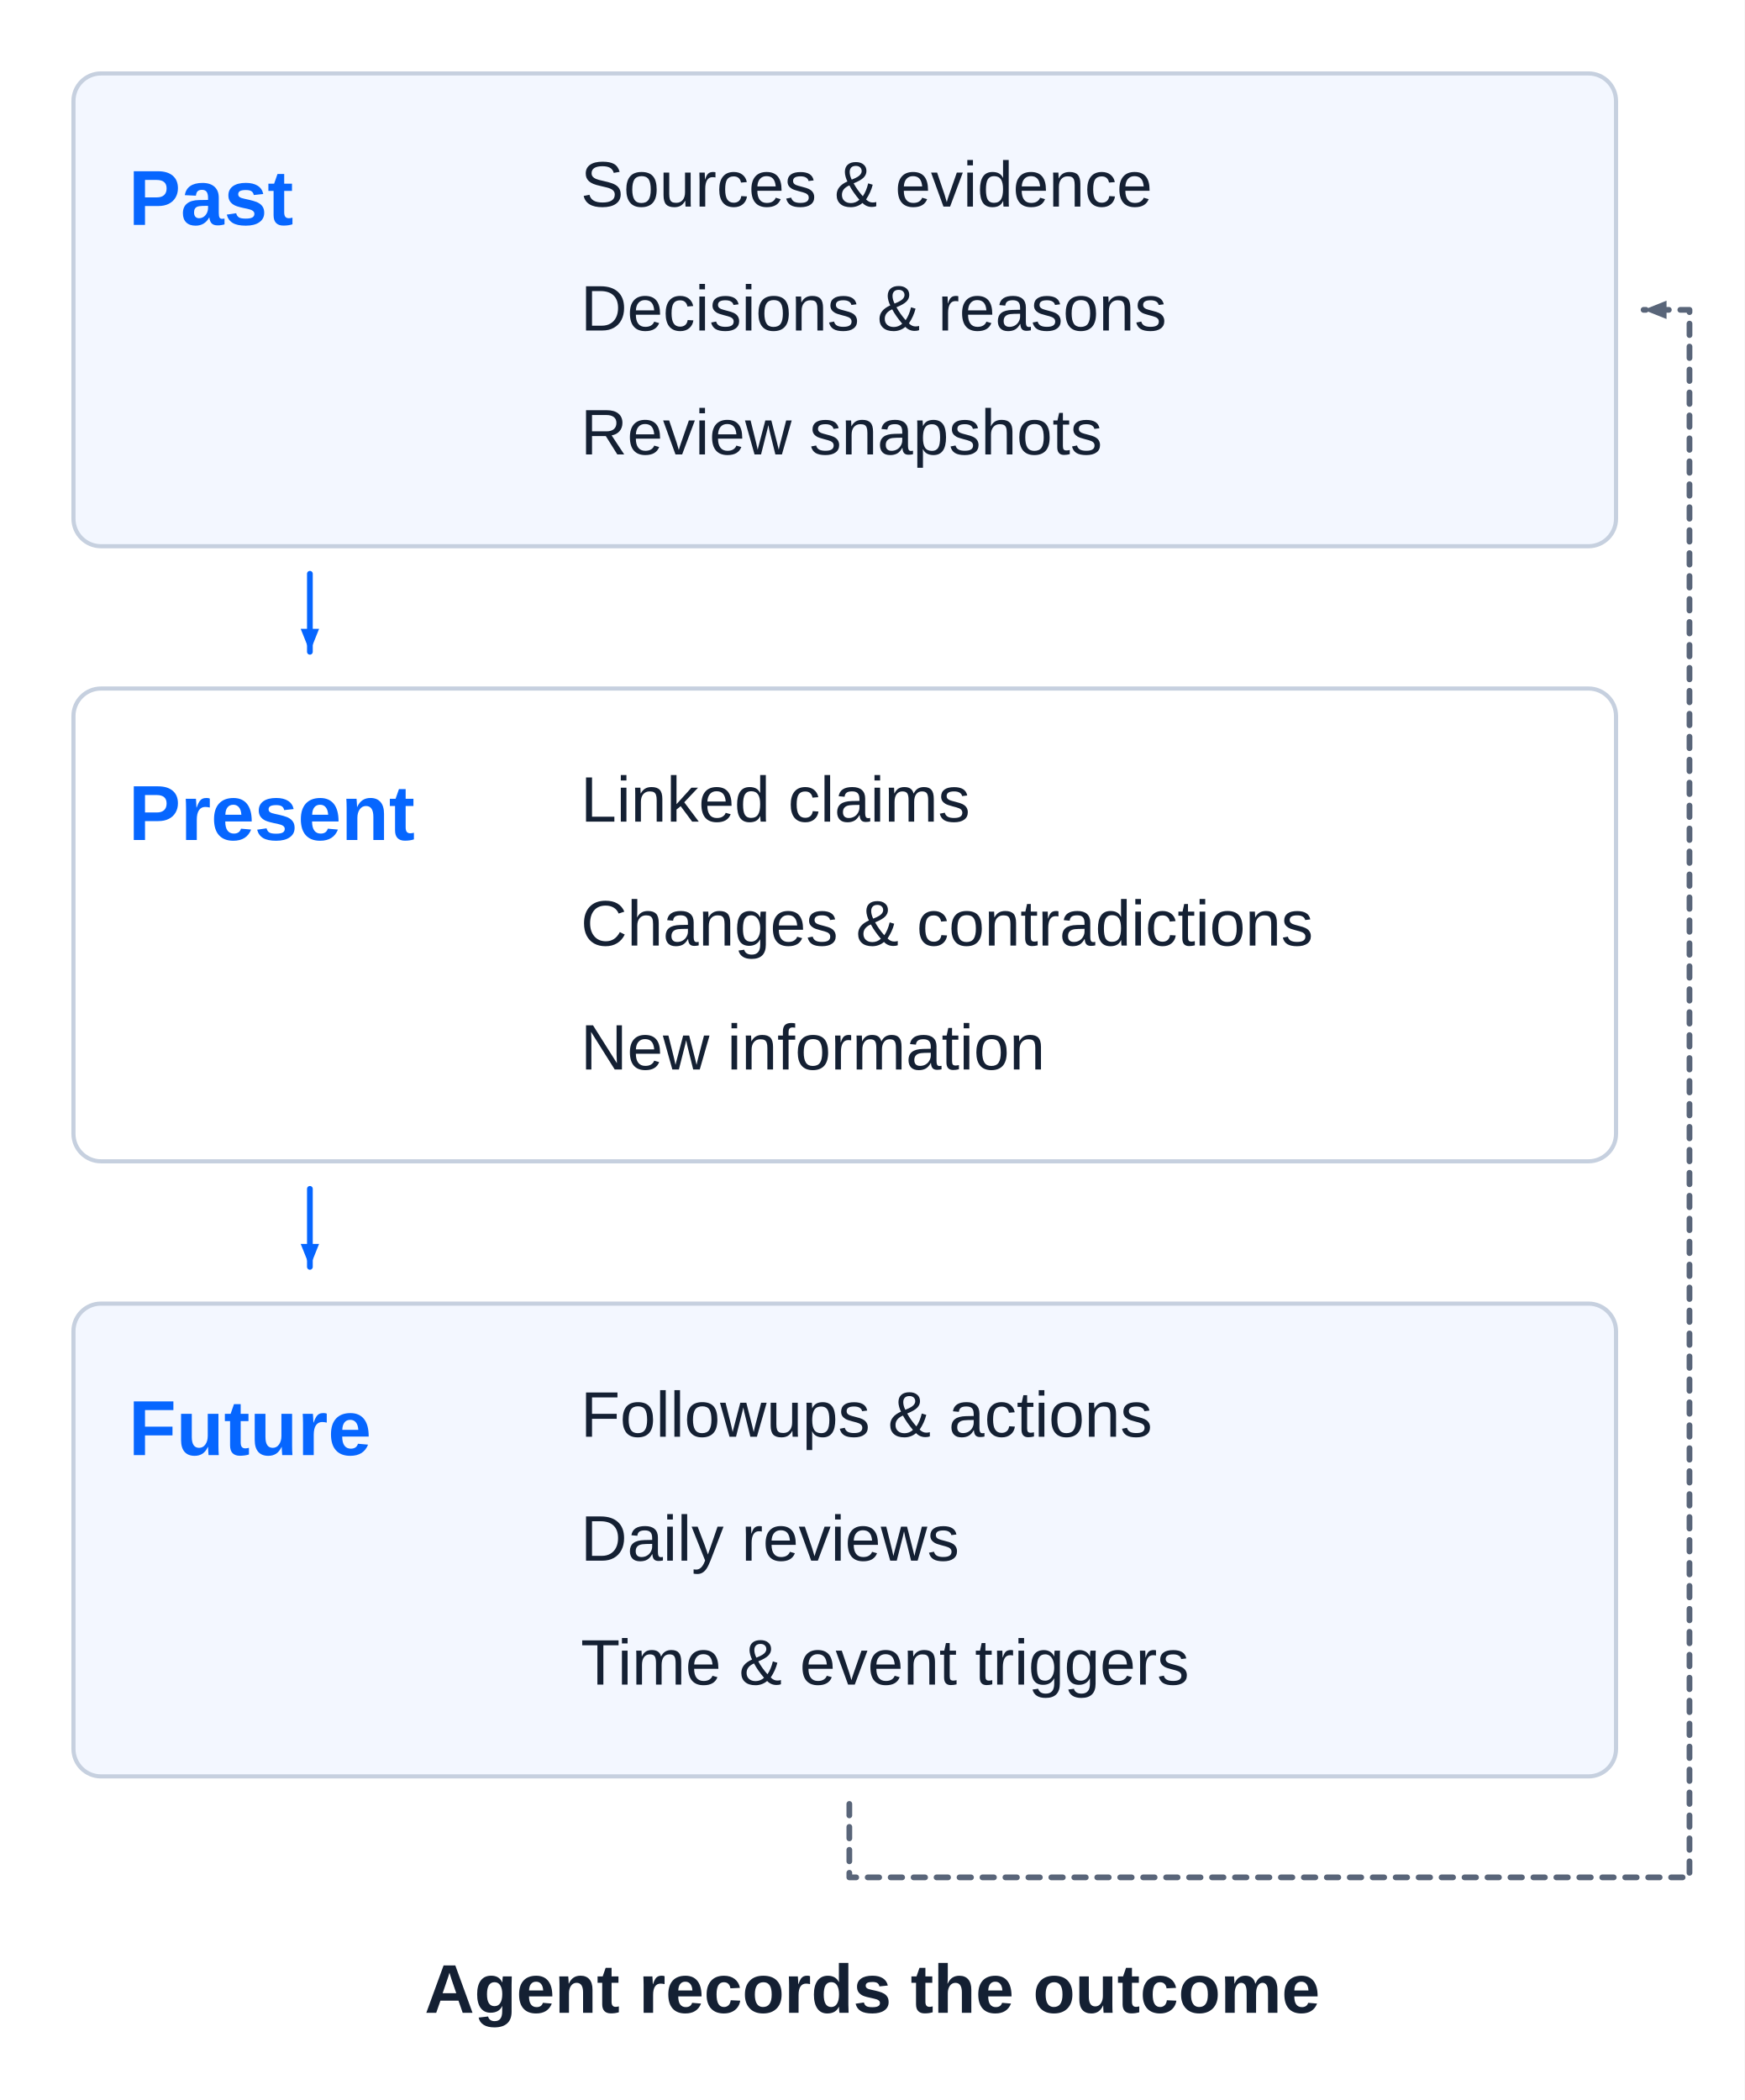
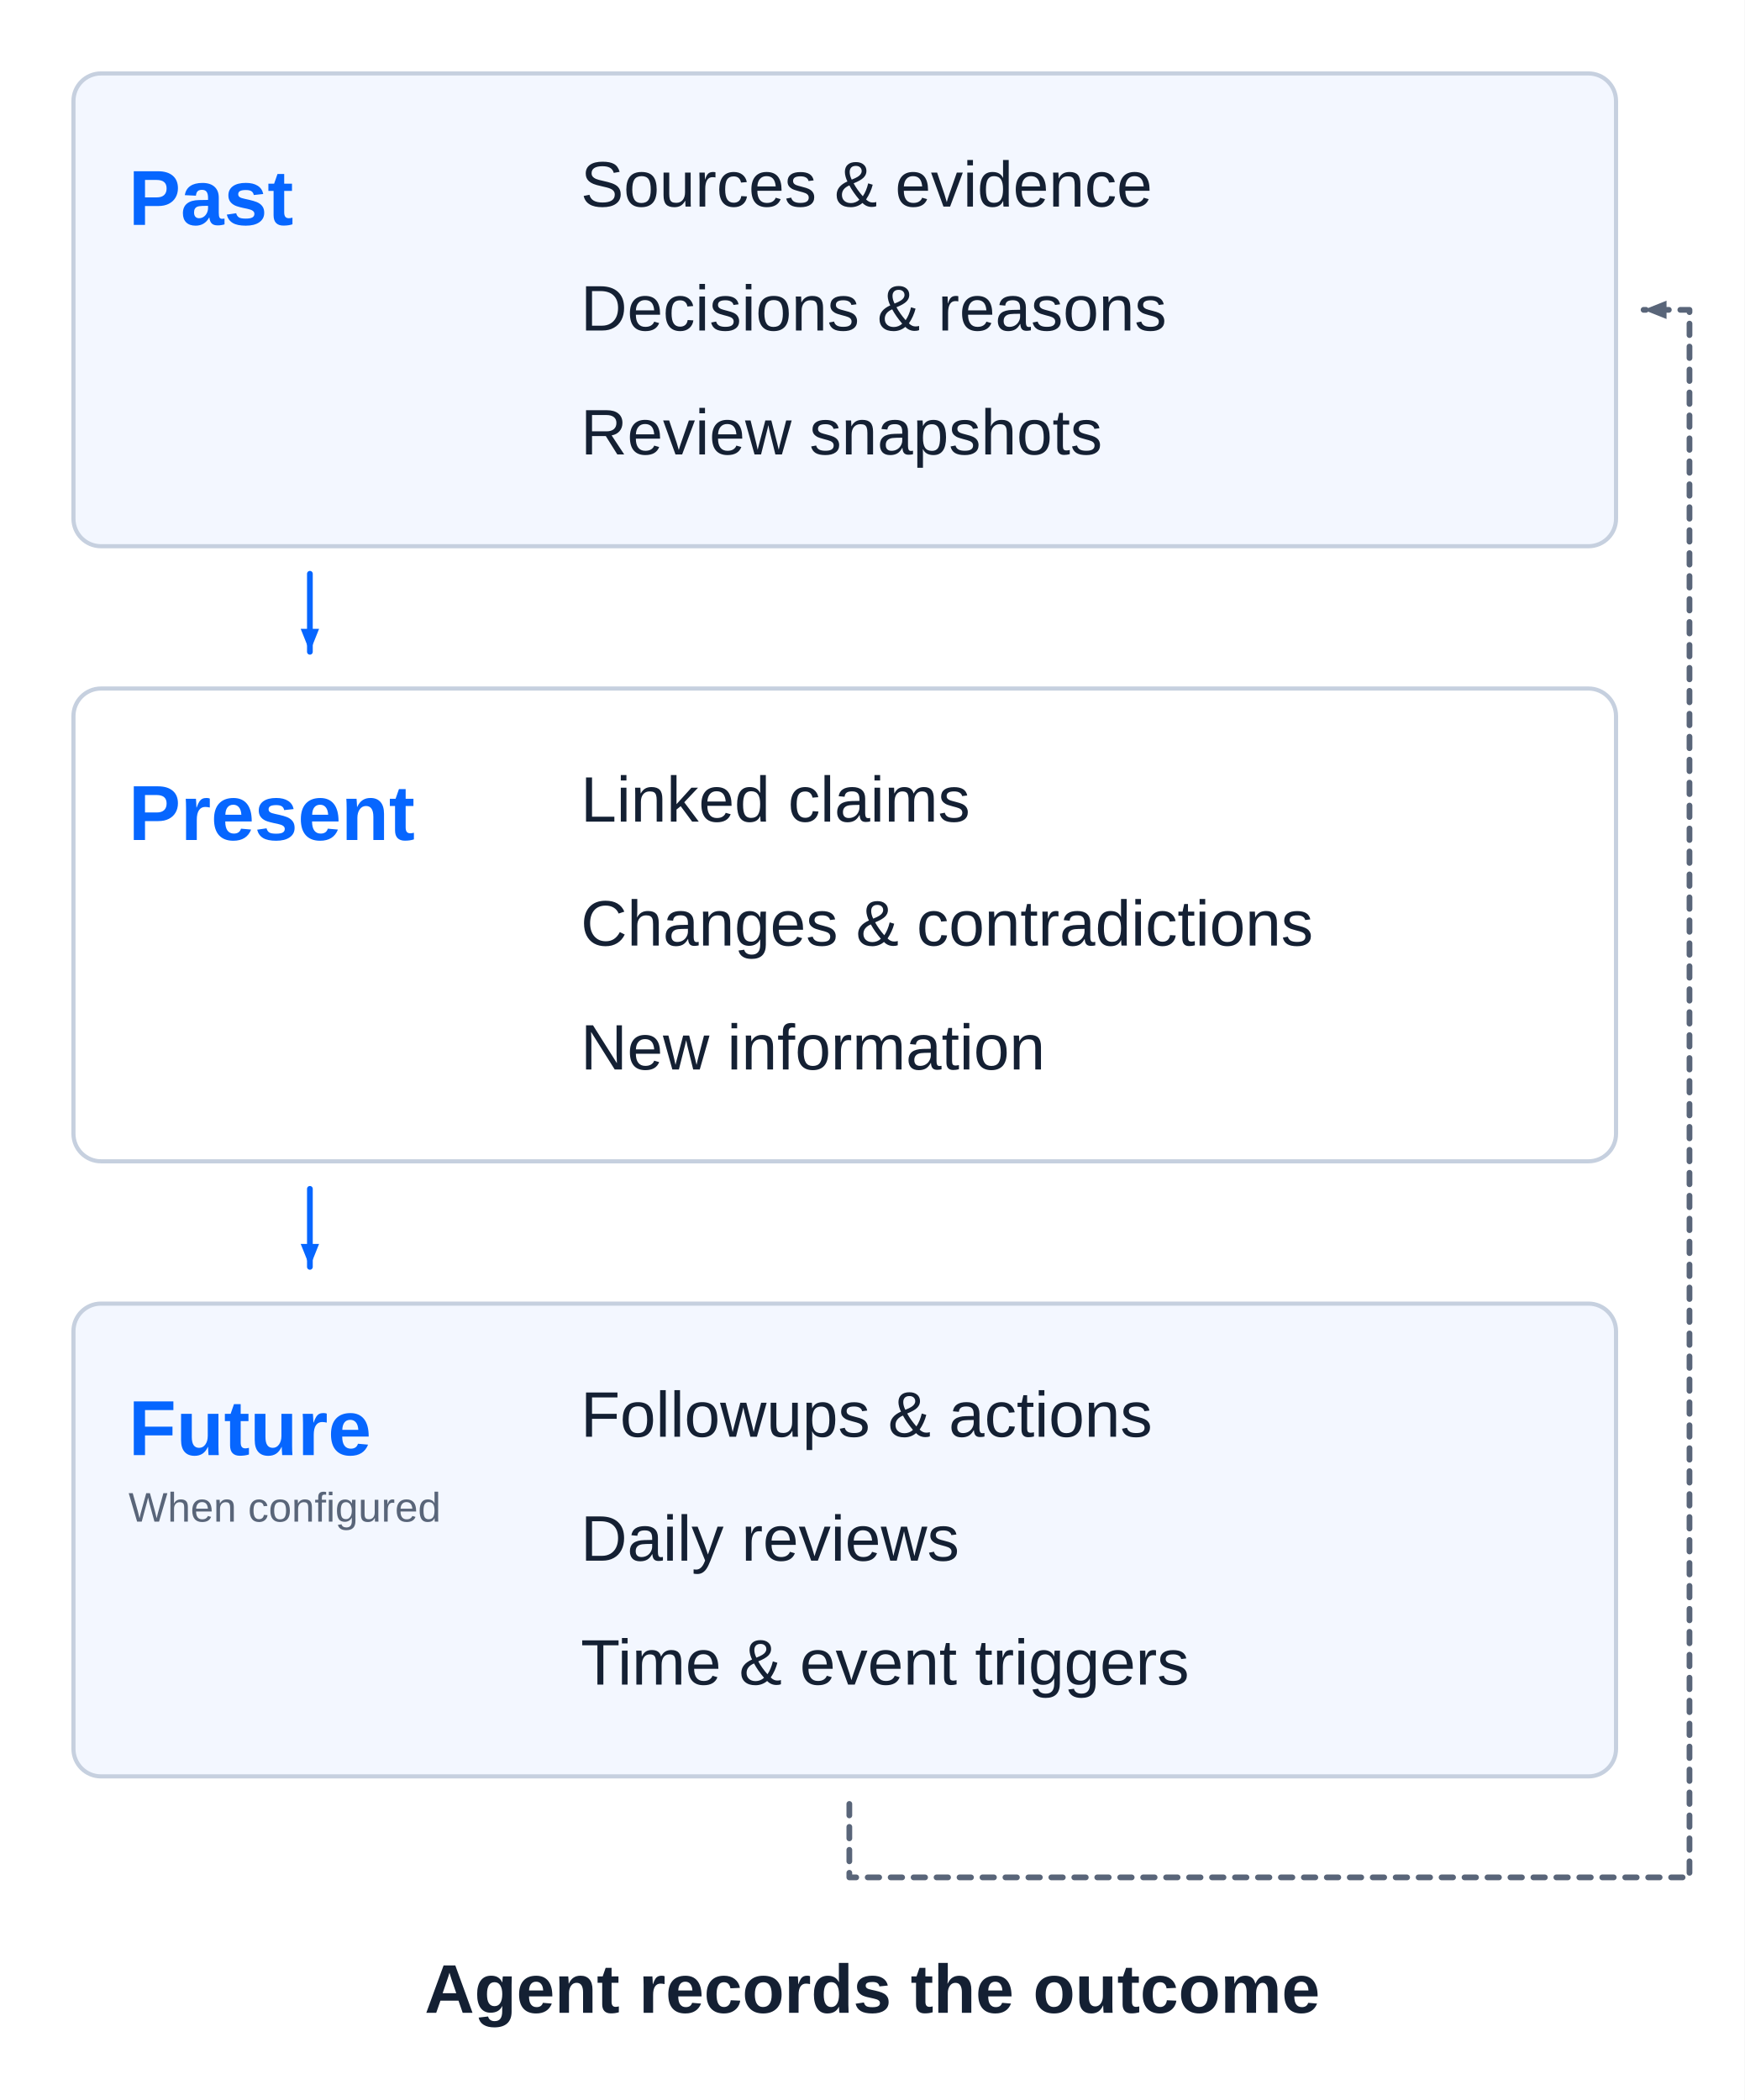
<svg xmlns="http://www.w3.org/2000/svg" width="760" height="915" viewBox="0 0 760 915" role="img" aria-labelledby="title desc">
  <defs>
    <marker id="blue" viewBox="0 0 12 10" refX="11" refY="5" markerWidth="12" markerHeight="10" markerUnits="userSpaceOnUse" orient="auto">
      <path d="M1 1L11 5 1 9Z" fill="#0666ff" />
    </marker>
    <marker id="gray" viewBox="0 0 12 10" refX="11" refY="5" markerWidth="12" markerHeight="10" markerUnits="userSpaceOnUse" orient="auto">
      <path d="M1 1L11 5 1 9Z" fill="#596579" />
    </marker>
    <marker id="red" viewBox="0 0 12 10" refX="11" refY="5" markerWidth="12" markerHeight="10" markerUnits="userSpaceOnUse" orient="auto">
      <path d="M1 1L11 5 1 9Z" fill="#c52c42" />
    </marker>
  </defs>
  <rect width="760" height="915" fill="white" />
  <rect x="32" y="32" width="672" height="206" rx="12" fill="#f3f7ff" stroke="#c6d0df" stroke-width="1.8" />
  <text x="56" y="98" font-family="Arial, Helvetica, sans-serif" font-size="34" font-weight="700" text-anchor="start" fill="#0666ff">Past</text>
  <text x="253" y="90" font-family="Arial, Helvetica, sans-serif" font-size="28" font-weight="400" text-anchor="start" fill="#142033">Sources &amp; evidence</text>
  <text x="253" y="144" font-family="Arial, Helvetica, sans-serif" font-size="28" font-weight="400" text-anchor="start" fill="#142033">Decisions &amp; reasons</text>
  <text x="253" y="198" font-family="Arial, Helvetica, sans-serif" font-size="28" font-weight="400" text-anchor="start" fill="#142033">Review snapshots</text>
  <rect x="32" y="300" width="672" height="206" rx="12" fill="white" stroke="#c6d0df" stroke-width="1.8" />
  <text x="56" y="366" font-family="Arial, Helvetica, sans-serif" font-size="34" font-weight="700" text-anchor="start" fill="#0666ff">Present</text>
  <text x="253" y="358" font-family="Arial, Helvetica, sans-serif" font-size="28" font-weight="400" text-anchor="start" fill="#142033">Linked claims</text>
  <text x="253" y="412" font-family="Arial, Helvetica, sans-serif" font-size="28" font-weight="400" text-anchor="start" fill="#142033">Changes &amp; contradictions</text>
  <text x="253" y="466" font-family="Arial, Helvetica, sans-serif" font-size="28" font-weight="400" text-anchor="start" fill="#142033">New information</text>
  <rect x="32" y="568" width="672" height="206" rx="12" fill="#f3f7ff" stroke="#c6d0df" stroke-width="1.8" />
  <text x="56" y="634" font-family="Arial, Helvetica, sans-serif" font-size="34" font-weight="700" text-anchor="start" fill="#0666ff">Future</text>
+   <text x="56" y="663" font-family="Arial, Helvetica, sans-serif" font-size="18" font-weight="400" text-anchor="start" fill="#596579">When configured</text>
  <text x="253" y="626" font-family="Arial, Helvetica, sans-serif" font-size="28" font-weight="400" text-anchor="start" fill="#142033">Followups &amp; actions</text>
  <text x="253" y="680" font-family="Arial, Helvetica, sans-serif" font-size="28" font-weight="400" text-anchor="start" fill="#142033">Daily reviews</text>
  <text x="253" y="734" font-family="Arial, Helvetica, sans-serif" font-size="28" font-weight="400" text-anchor="start" fill="#142033">Time &amp; event triggers</text>
  <path d="M135 250L135 284" fill="none" stroke="#0666ff" stroke-width="2.5" stroke-linecap="round" stroke-linejoin="round" marker-end="url(#blue)" />
  <path d="M135 518L135 552" fill="none" stroke="#0666ff" stroke-width="2.5" stroke-linecap="round" stroke-linejoin="round" marker-end="url(#blue)" />
  <path d="M370 786L370 818L736 818L736 135L716 135" fill="none" stroke="#596579" stroke-width="2.5" stroke-linecap="round" stroke-linejoin="round" marker-end="url(#gray)" stroke-dasharray="5 5" />
  <text x="380" y="877" font-family="Arial, Helvetica, sans-serif" font-size="30" font-weight="700" text-anchor="middle" fill="#142033">Agent records the outcome</text>
</svg>
